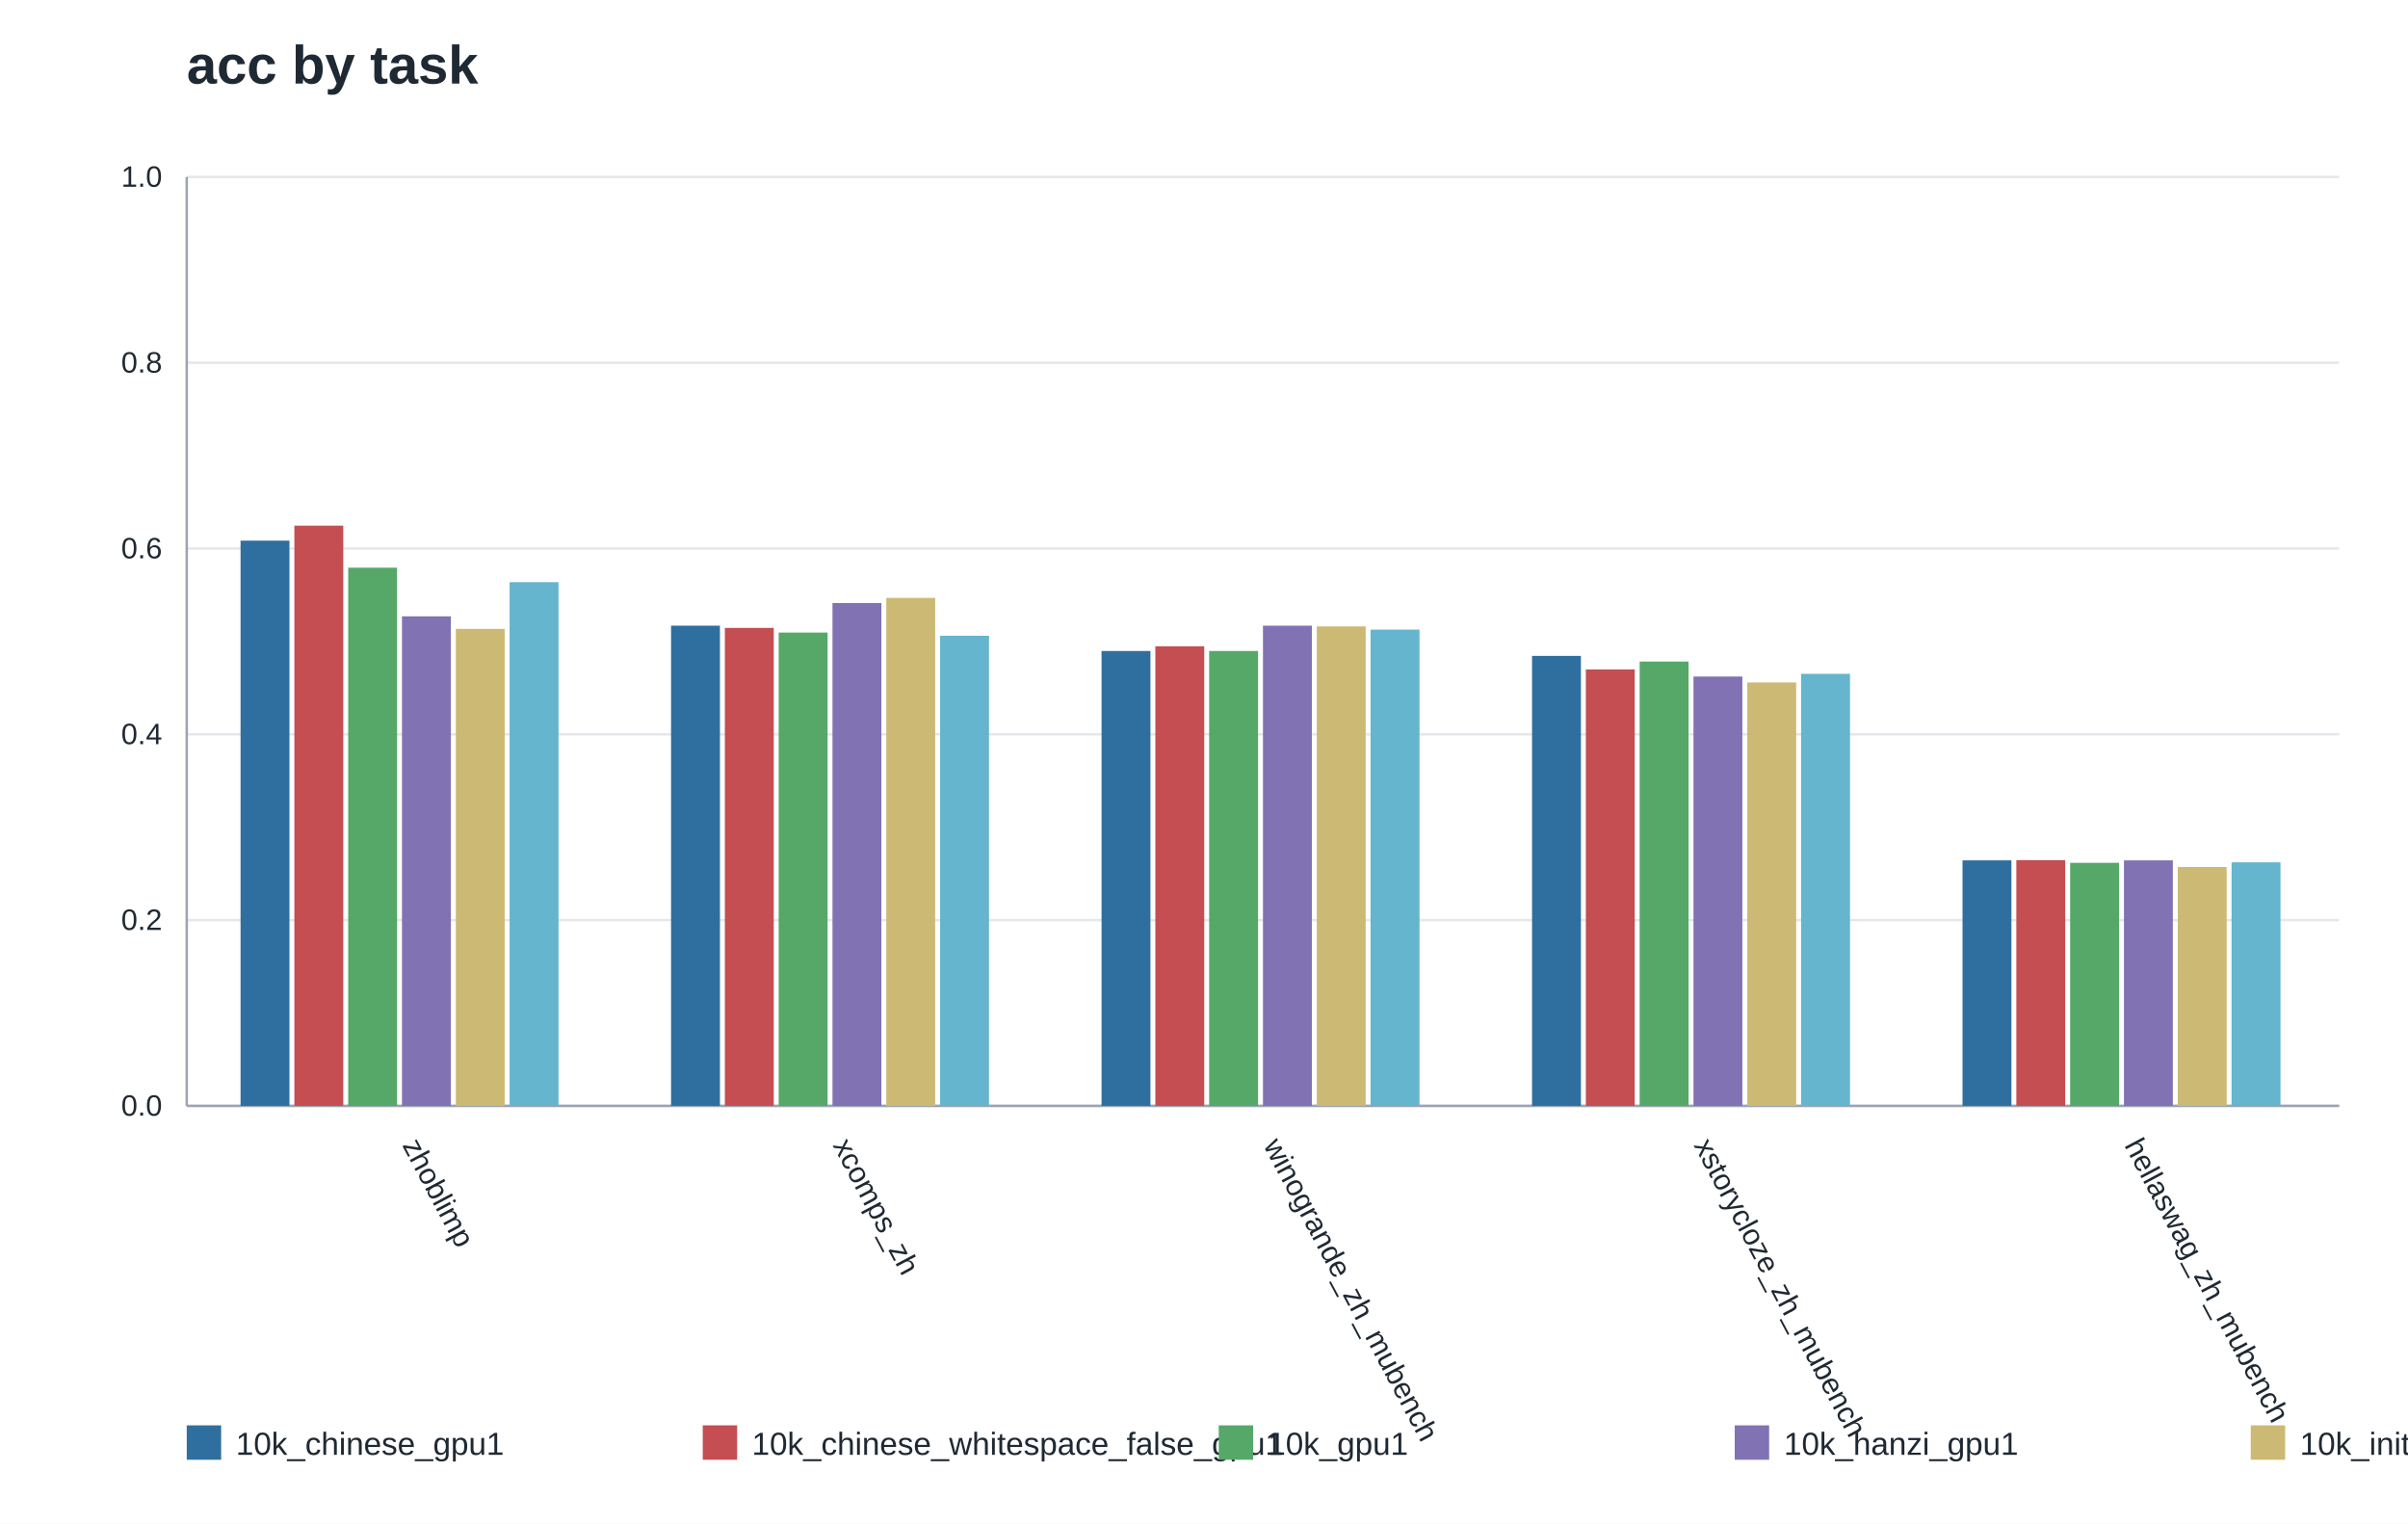
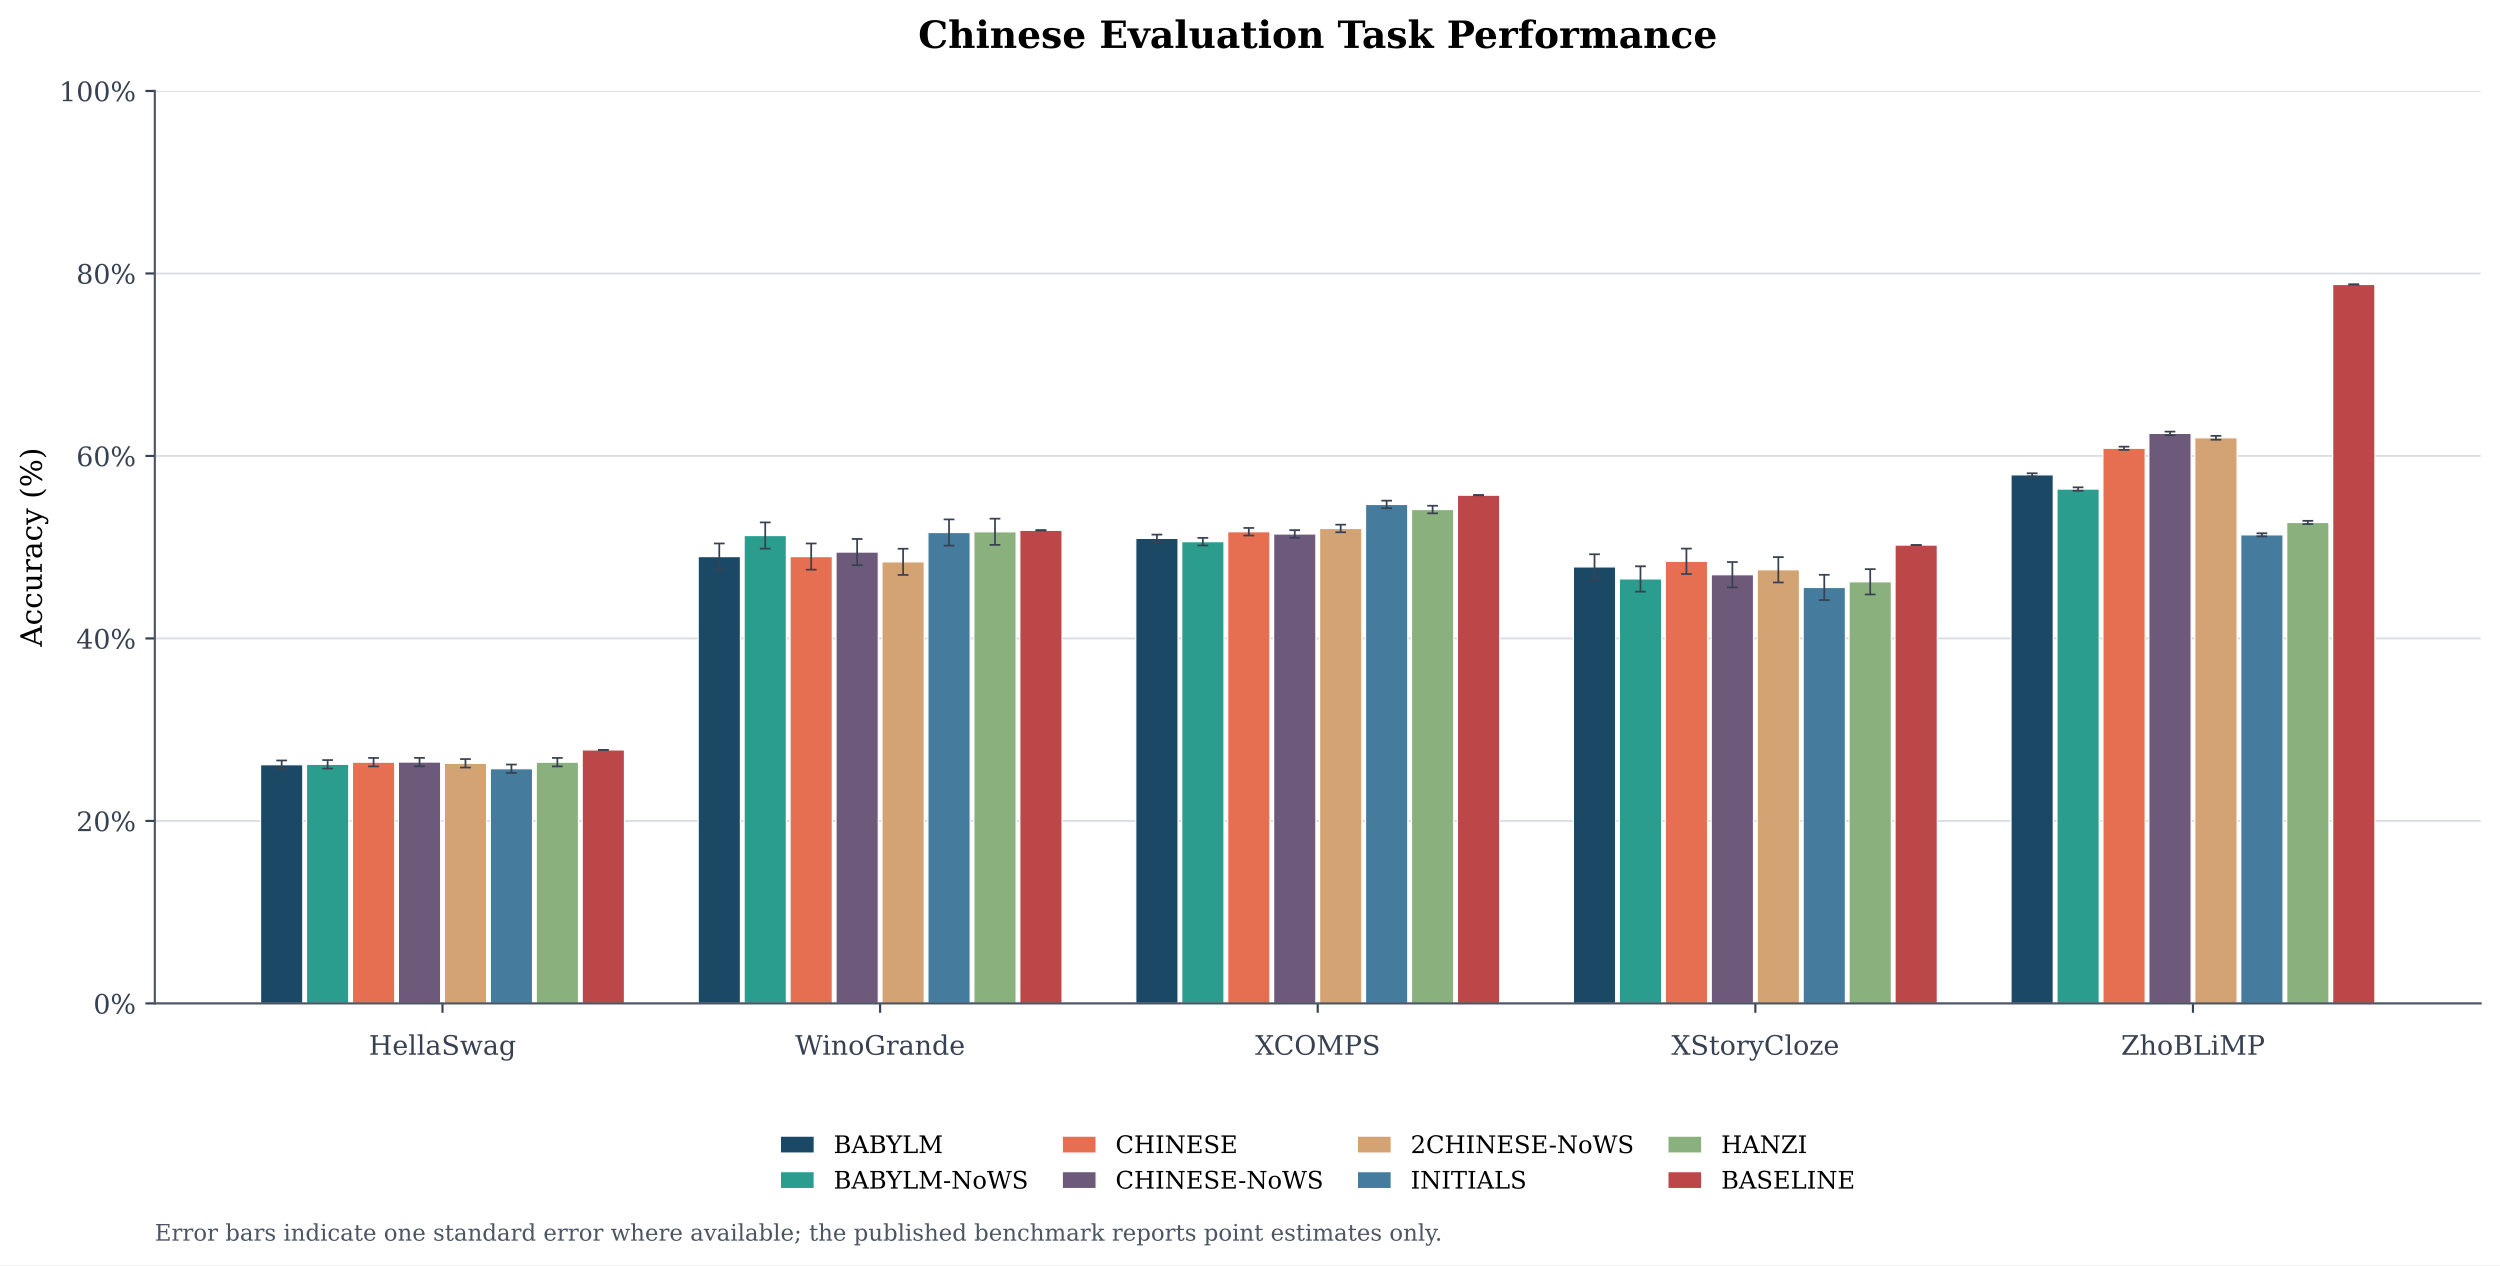
- <svg xmlns="http://www.w3.org/2000/svg" width="980" height="620" viewBox="0 0 980 620">
-   <style>text{font-family:Arial,sans-serif;fill:#1f2933}.axis{stroke:#9aa5b1;stroke-width:1}.grid{stroke:#e4e7eb;stroke-width:1}.label{font-size:12px}.title{font-size:22px;font-weight:700}.legend{font-size:13px}</style>
-   <rect width="980" height="620" fill="#ffffff" />
-   <text x="76" y="34" class="title">acc by task</text>
-   <line x1="76" y1="450.0" x2="952" y2="450.0" class="grid" />
-   <text x="66" y="454.0" text-anchor="end" class="label">0.0</text>
-   <line x1="76" y1="374.4" x2="952" y2="374.4" class="grid" />
-   <text x="66" y="378.4" text-anchor="end" class="label">0.2</text>
-   <line x1="76" y1="298.8" x2="952" y2="298.8" class="grid" />
-   <text x="66" y="302.8" text-anchor="end" class="label">0.4</text>
-   <line x1="76" y1="223.2" x2="952" y2="223.2" class="grid" />
-   <text x="66" y="227.2" text-anchor="end" class="label">0.6</text>
-   <line x1="76" y1="147.6" x2="952" y2="147.6" class="grid" />
-   <text x="66" y="151.6" text-anchor="end" class="label">0.8</text>
-   <line x1="76" y1="72.0" x2="952" y2="72.0" class="grid" />
-   <text x="66" y="76.0" text-anchor="end" class="label">1.0</text>
-   <line x1="76" y1="72" x2="76" y2="450" class="axis" />
-   <line x1="76" y1="450" x2="952" y2="450" class="axis" />
-   <rect x="97.9" y="220.0" width="19.9" height="230.0" fill="#2f6f9f" />
-   <rect x="119.8" y="213.9" width="19.9" height="236.1" fill="#c44e52" />
-   <rect x="141.7" y="231.0" width="19.9" height="219.0" fill="#55a868" />
-   <rect x="163.6" y="250.8" width="19.9" height="199.2" fill="#8172b3" />
-   <rect x="185.5" y="255.9" width="19.9" height="194.1" fill="#ccb974" />
-   <rect x="207.4" y="236.9" width="19.9" height="213.1" fill="#64b5cd" />
-   <text x="163.6" y="466" transform="rotate(62 163.6 466)" class="label">zhoblimp</text>
-   <rect x="273.1" y="254.6" width="19.9" height="195.4" fill="#2f6f9f" />
-   <rect x="295.0" y="255.5" width="19.9" height="194.5" fill="#c44e52" />
-   <rect x="316.9" y="257.4" width="19.9" height="192.6" fill="#55a868" />
-   <rect x="338.8" y="245.4" width="19.9" height="204.6" fill="#8172b3" />
-   <rect x="360.7" y="243.3" width="19.9" height="206.7" fill="#ccb974" />
-   <rect x="382.6" y="258.7" width="19.9" height="191.3" fill="#64b5cd" />
-   <text x="338.8" y="466" transform="rotate(62 338.8 466)" class="label">xcomps_zh</text>
-   <rect x="448.3" y="264.9" width="19.9" height="185.1" fill="#2f6f9f" />
-   <rect x="470.2" y="263.0" width="19.9" height="187.0" fill="#c44e52" />
-   <rect x="492.1" y="264.9" width="19.9" height="185.1" fill="#55a868" />
-   <rect x="514.0" y="254.6" width="19.9" height="195.4" fill="#8172b3" />
-   <rect x="535.9" y="254.9" width="19.9" height="195.1" fill="#ccb974" />
-   <rect x="557.8" y="256.2" width="19.9" height="193.8" fill="#64b5cd" />
-   <text x="514.0" y="466" transform="rotate(62 514.0 466)" class="label">winogrande_zh_mubench</text>
-   <rect x="623.5" y="266.9" width="19.9" height="183.1" fill="#2f6f9f" />
-   <rect x="645.4" y="272.4" width="19.9" height="177.6" fill="#c44e52" />
-   <rect x="667.3" y="269.2" width="19.9" height="180.8" fill="#55a868" />
-   <rect x="689.2" y="275.3" width="19.9" height="174.7" fill="#8172b3" />
-   <rect x="711.1" y="277.7" width="19.9" height="172.3" fill="#ccb974" />
-   <rect x="733.0" y="274.2" width="19.9" height="175.8" fill="#64b5cd" />
-   <text x="689.2" y="466" transform="rotate(62 689.2 466)" class="label">xstorycloze_zh_mubench</text>
-   <rect x="798.7" y="350.1" width="19.9" height="99.9" fill="#2f6f9f" />
-   <rect x="820.6" y="350.0" width="19.9" height="100.0" fill="#c44e52" />
-   <rect x="842.5" y="351.1" width="19.9" height="98.9" fill="#55a868" />
-   <rect x="864.4" y="350.1" width="19.9" height="99.9" fill="#8172b3" />
-   <rect x="886.3" y="352.8" width="19.9" height="97.2" fill="#ccb974" />
-   <rect x="908.2" y="350.9" width="19.9" height="99.1" fill="#64b5cd" />
-   <text x="864.4" y="466" transform="rotate(62 864.4 466)" class="label">hellaswag_zh_mubench</text>
-   <rect x="76" y="580" width="14" height="14" fill="#2f6f9f" />
-   <text x="96" y="592" class="legend">10k_chinese_gpu1</text>
-   <rect x="286" y="580" width="14" height="14" fill="#c44e52" />
-   <text x="306" y="592" class="legend">10k_chinese_whitespace_false_gpu1</text>
-   <rect x="496" y="580" width="14" height="14" fill="#55a868" />
-   <text x="516" y="592" class="legend">10k_gpu1</text>
-   <rect x="706" y="580" width="14" height="14" fill="#8172b3" />
-   <text x="726" y="592" class="legend">10k_hanzi_gpu1</text>
-   <rect x="916" y="580" width="14" height="14" fill="#ccb974" />
-   <text x="936" y="592" class="legend">10k_initials_gpu1</text>
-   <rect x="1126" y="580" width="14" height="14" fill="#64b5cd" />
-   <text x="1146" y="592" class="legend">10k_whitespace_false_gpu1</text>
+ <svg xmlns="http://www.w3.org/2000/svg" xmlns:xlink="http://www.w3.org/1999/xlink" width="930pt" height="470.605pt" viewBox="0 0 930 470.605" version="1.1">
+   <defs>
+     <style type="text/css">*{stroke-linejoin: round; stroke-linecap: butt}</style>
+   </defs>
+   <g id="figure_1">
+     <g id="patch_1">
+       <path d="M 0 470.605  L 930 470.605  L 930 0  L 0 0  z " style="fill: #ffffff" />
+     </g>
+     <g id="axes_1">
+       <g id="patch_2">
+         <path d="M 57.591 373.265  L 922.8 373.265  L 922.8 33.838  L 57.591 33.838  z " style="fill: #ffffff" />
+       </g>
+       <g id="matplotlib.axis_1">
+         <g id="xtick_1">
+           <g id="line2d_1">
+             <defs>
+               <path id="m92c810620b" d="M 0 0  L 0 3.5  " style="stroke: #374151; stroke-width: 0.8" />
+             </defs>
+             <g>
+               <use xlink:href="#m92c810620b" x="164.609" y="373.265" style="fill: #374151; stroke: #374151; stroke-width: 0.8" />
+             </g>
+           </g>
+           <g id="text_1">
+             <text style="font-size: 10px; font-family: 'DejaVu Serif'; text-anchor: middle; fill: #374151" x="164.609" y="392.364" transform="rotate(-0 164.6086 392.3639)">HellaSwag</text>
+           </g>
+         </g>
+         <g id="xtick_2">
+           <g id="line2d_2">
+             <g>
+               <use xlink:href="#m92c810620b" x="327.402" y="373.265" style="fill: #374151; stroke: #374151; stroke-width: 0.8" />
+             </g>
+           </g>
+           <g id="text_2">
+             <text style="font-size: 10px; font-family: 'DejaVu Serif'; text-anchor: middle; fill: #374151" x="327.402" y="392.364" transform="rotate(-0 327.402 392.3639)">WinoGrande</text>
+           </g>
+         </g>
+         <g id="xtick_3">
+           <g id="line2d_3">
+             <g>
+               <use xlink:href="#m92c810620b" x="490.195" y="373.265" style="fill: #374151; stroke: #374151; stroke-width: 0.8" />
+             </g>
+           </g>
+           <g id="text_3">
+             <text style="font-size: 10px; font-family: 'DejaVu Serif'; text-anchor: middle; fill: #374151" x="490.195" y="392.364" transform="rotate(-0 490.1955 392.3639)">XCOMPS</text>
+           </g>
+         </g>
+         <g id="xtick_4">
+           <g id="line2d_4">
+             <g>
+               <use xlink:href="#m92c810620b" x="652.989" y="373.265" style="fill: #374151; stroke: #374151; stroke-width: 0.8" />
+             </g>
+           </g>
+           <g id="text_4">
+             <text style="font-size: 10px; font-family: 'DejaVu Serif'; text-anchor: middle; fill: #374151" x="652.989" y="392.364" transform="rotate(-0 652.9889 392.3639)">XStoryCloze</text>
+           </g>
+         </g>
+         <g id="xtick_5">
+           <g id="line2d_5">
+             <g>
+               <use xlink:href="#m92c810620b" x="815.782" y="373.265" style="fill: #374151; stroke: #374151; stroke-width: 0.8" />
+             </g>
+           </g>
+           <g id="text_5">
+             <text style="font-size: 10px; font-family: 'DejaVu Serif'; text-anchor: middle; fill: #374151" x="815.782" y="392.364" transform="rotate(-0 815.7824 392.3639)">ZhoBLiMP</text>
+           </g>
+         </g>
+       </g>
+       <g id="matplotlib.axis_2">
+         <g id="ytick_1">
+           <g id="line2d_6">
+             <path d="M 57.591 373.265  L 922.8 373.265  " clip-path="url(#pb5ea4d9e56)" style="fill: none; stroke: #d1d5db; stroke-opacity: 0.8; stroke-width: 0.7; stroke-linecap: square" />
+           </g>
+           <g id="line2d_7">
+             <defs>
+               <path id="m29bde6aa96" d="M 0 0  L -3.5 0  " style="stroke: #374151; stroke-width: 0.8" />
+             </defs>
+             <g>
+               <use xlink:href="#m29bde6aa96" x="57.591" y="373.265" style="fill: #374151; stroke: #374151; stroke-width: 0.8" />
+             </g>
+           </g>
+           <g id="text_6">
+             <text style="font-size: 10px; font-family: 'DejaVu Serif'; text-anchor: end; fill: #374151" x="50.591" y="377.065" transform="rotate(-0 50.59141 377.0647)">0%</text>
+           </g>
+         </g>
+         <g id="ytick_2">
+           <g id="line2d_8">
+             <path d="M 57.591 305.38  L 922.8 305.38  " clip-path="url(#pb5ea4d9e56)" style="fill: none; stroke: #d1d5db; stroke-opacity: 0.8; stroke-width: 0.7; stroke-linecap: square" />
+           </g>
+           <g id="line2d_9">
+             <g>
+               <use xlink:href="#m29bde6aa96" x="57.591" y="305.38" style="fill: #374151; stroke: #374151; stroke-width: 0.8" />
+             </g>
+           </g>
+           <g id="text_7">
+             <text style="font-size: 10px; font-family: 'DejaVu Serif'; text-anchor: end; fill: #374151" x="50.591" y="309.179" transform="rotate(-0 50.59141 309.1792)">20%</text>
+           </g>
+         </g>
+         <g id="ytick_3">
+           <g id="line2d_10">
+             <path d="M 57.591 237.494  L 922.8 237.494  " clip-path="url(#pb5ea4d9e56)" style="fill: none; stroke: #d1d5db; stroke-opacity: 0.8; stroke-width: 0.7; stroke-linecap: square" />
+           </g>
+           <g id="line2d_11">
+             <g>
+               <use xlink:href="#m29bde6aa96" x="57.591" y="237.494" style="fill: #374151; stroke: #374151; stroke-width: 0.8" />
+             </g>
+           </g>
+           <g id="text_8">
+             <text style="font-size: 10px; font-family: 'DejaVu Serif'; text-anchor: end; fill: #374151" x="50.591" y="241.294" transform="rotate(-0 50.59141 241.2936)">40%</text>
+           </g>
+         </g>
+         <g id="ytick_4">
+           <g id="line2d_12">
+             <path d="M 57.591 169.609  L 922.8 169.609  " clip-path="url(#pb5ea4d9e56)" style="fill: none; stroke: #d1d5db; stroke-opacity: 0.8; stroke-width: 0.7; stroke-linecap: square" />
+           </g>
+           <g id="line2d_13">
+             <g>
+               <use xlink:href="#m29bde6aa96" x="57.591" y="169.609" style="fill: #374151; stroke: #374151; stroke-width: 0.8" />
+             </g>
+           </g>
+           <g id="text_9">
+             <text style="font-size: 10px; font-family: 'DejaVu Serif'; text-anchor: end; fill: #374151" x="50.591" y="173.408" transform="rotate(-0 50.59141 173.4081)">60%</text>
+           </g>
+         </g>
+         <g id="ytick_5">
+           <g id="line2d_14">
+             <path d="M 57.591 101.723  L 922.8 101.723  " clip-path="url(#pb5ea4d9e56)" style="fill: none; stroke: #d1d5db; stroke-opacity: 0.8; stroke-width: 0.7; stroke-linecap: square" />
+           </g>
+           <g id="line2d_15">
+             <g>
+               <use xlink:href="#m29bde6aa96" x="57.591" y="101.723" style="fill: #374151; stroke: #374151; stroke-width: 0.8" />
+             </g>
+           </g>
+           <g id="text_10">
+             <text style="font-size: 10px; font-family: 'DejaVu Serif'; text-anchor: end; fill: #374151" x="50.591" y="105.523" transform="rotate(-0 50.59141 105.5226)">80%</text>
+           </g>
+         </g>
+         <g id="ytick_6">
+           <g id="line2d_16">
+             <path d="M 57.591 33.838  L 922.8 33.838  " clip-path="url(#pb5ea4d9e56)" style="fill: none; stroke: #d1d5db; stroke-opacity: 0.8; stroke-width: 0.7; stroke-linecap: square" />
+           </g>
+           <g id="line2d_17">
+             <g>
+               <use xlink:href="#m29bde6aa96" x="57.591" y="33.838" style="fill: #374151; stroke: #374151; stroke-width: 0.8" />
+             </g>
+           </g>
+           <g id="text_11">
+             <text style="font-size: 10px; font-family: 'DejaVu Serif'; text-anchor: end; fill: #374151" x="50.591" y="37.637" transform="rotate(-0 50.59141 37.63703)">100%</text>
+           </g>
+         </g>
+         <g id="text_12">
+           <text style="font-size: 11px; font-family: 'DejaVu Serif'; text-anchor: middle" x="15.558" y="203.552" transform="rotate(-90 15.55828 203.5516)">Accuracy (%)</text>
+         </g>
+       </g>
+       <g id="patch_3">
+         <path d="M 96.919 373.265  L 112.645 373.265  L 112.645 284.468  L 96.919 284.468  z " clip-path="url(#pb5ea4d9e56)" style="fill: #1b4965; stroke: #ffffff; stroke-width: 0.45; stroke-linejoin: miter" />
+       </g>
+       <g id="patch_4">
+         <path d="M 259.712 373.265  L 275.438 373.265  L 275.438 207.049  L 259.712 207.049  z " clip-path="url(#pb5ea4d9e56)" style="fill: #1b4965; stroke: #ffffff; stroke-width: 0.45; stroke-linejoin: miter" />
+       </g>
+       <g id="patch_5">
+         <path d="M 422.506 373.265  L 438.232 373.265  L 438.232 200.292  L 422.506 200.292  z " clip-path="url(#pb5ea4d9e56)" style="fill: #1b4965; stroke: #ffffff; stroke-width: 0.45; stroke-linejoin: miter" />
+       </g>
+       <g id="patch_6">
+         <path d="M 585.299 373.265  L 601.025 373.265  L 601.025 210.908  L 585.299 210.908  z " clip-path="url(#pb5ea4d9e56)" style="fill: #1b4965; stroke: #ffffff; stroke-width: 0.45; stroke-linejoin: miter" />
+       </g>
+       <g id="patch_7">
+         <path d="M 748.093 373.265  L 763.819 373.265  L 763.819 176.647  L 748.093 176.647  z " clip-path="url(#pb5ea4d9e56)" style="fill: #1b4965; stroke: #ffffff; stroke-width: 0.45; stroke-linejoin: miter" />
+       </g>
+       <g id="patch_8">
+         <path d="M 114.012 373.265  L 129.738 373.265  L 129.738 284.318  L 114.012 284.318  z " clip-path="url(#pb5ea4d9e56)" style="fill: #2a9d8f; stroke: #ffffff; stroke-width: 0.45; stroke-linejoin: miter" />
+       </g>
+       <g id="patch_9">
+         <path d="M 276.806 373.265  L 292.532 373.265  L 292.532 199.214  L 276.806 199.214  z " clip-path="url(#pb5ea4d9e56)" style="fill: #2a9d8f; stroke: #ffffff; stroke-width: 0.45; stroke-linejoin: miter" />
+       </g>
+       <g id="patch_10">
+         <path d="M 439.599 373.265  L 455.325 373.265  L 455.325 201.496  L 439.599 201.496  z " clip-path="url(#pb5ea4d9e56)" style="fill: #2a9d8f; stroke: #ffffff; stroke-width: 0.45; stroke-linejoin: miter" />
+       </g>
+       <g id="patch_11">
+         <path d="M 602.393 373.265  L 618.119 373.265  L 618.119 215.374  L 602.393 215.374  z " clip-path="url(#pb5ea4d9e56)" style="fill: #2a9d8f; stroke: #ffffff; stroke-width: 0.45; stroke-linejoin: miter" />
+       </g>
+       <g id="patch_12">
+         <path d="M 765.186 373.265  L 780.912 373.265  L 780.912 181.93  L 765.186 181.93  z " clip-path="url(#pb5ea4d9e56)" style="fill: #2a9d8f; stroke: #ffffff; stroke-width: 0.45; stroke-linejoin: miter" />
+       </g>
+       <g id="patch_13">
+         <path d="M 131.106 373.265  L 146.832 373.265  L 146.832 283.53  L 131.106 283.53  z " clip-path="url(#pb5ea4d9e56)" style="fill: #e76f51; stroke: #ffffff; stroke-width: 0.45; stroke-linejoin: miter" />
+       </g>
+       <g id="patch_14">
+         <path d="M 293.899 373.265  L 309.625 373.265  L 309.625 207.049  L 293.899 207.049  z " clip-path="url(#pb5ea4d9e56)" style="fill: #e76f51; stroke: #ffffff; stroke-width: 0.45; stroke-linejoin: miter" />
+       </g>
+       <g id="patch_15">
+         <path d="M 456.693 373.265  L 472.418 373.265  L 472.418 197.811  L 456.693 197.811  z " clip-path="url(#pb5ea4d9e56)" style="fill: #e76f51; stroke: #ffffff; stroke-width: 0.45; stroke-linejoin: miter" />
+       </g>
+       <g id="patch_16">
+         <path d="M 619.486 373.265  L 635.212 373.265  L 635.212 208.806  L 619.486 208.806  z " clip-path="url(#pb5ea4d9e56)" style="fill: #e76f51; stroke: #ffffff; stroke-width: 0.45; stroke-linejoin: miter" />
+       </g>
+       <g id="patch_17">
+         <path d="M 782.279 373.265  L 798.005 373.265  L 798.005 166.761  L 782.279 166.761  z " clip-path="url(#pb5ea4d9e56)" style="fill: #e76f51; stroke: #ffffff; stroke-width: 0.45; stroke-linejoin: miter" />
+       </g>
+       <g id="patch_18">
+         <path d="M 148.199 373.265  L 163.925 373.265  L 163.925 283.492  L 148.199 283.492  z " clip-path="url(#pb5ea4d9e56)" style="fill: #6d597a; stroke: #ffffff; stroke-width: 0.45; stroke-linejoin: miter" />
+       </g>
+       <g id="patch_19">
+         <path d="M 310.992 373.265  L 326.718 373.265  L 326.718 205.371  L 310.992 205.371  z " clip-path="url(#pb5ea4d9e56)" style="fill: #6d597a; stroke: #ffffff; stroke-width: 0.45; stroke-linejoin: miter" />
+       </g>
+       <g id="patch_20">
+         <path d="M 473.786 373.265  L 489.512 373.265  L 489.512 198.638  L 473.786 198.638  z " clip-path="url(#pb5ea4d9e56)" style="fill: #6d597a; stroke: #ffffff; stroke-width: 0.45; stroke-linejoin: miter" />
+       </g>
+       <g id="patch_21">
+         <path d="M 636.579 373.265  L 652.305 373.265  L 652.305 213.798  L 636.579 213.798  z " clip-path="url(#pb5ea4d9e56)" style="fill: #6d597a; stroke: #ffffff; stroke-width: 0.45; stroke-linejoin: miter" />
+       </g>
+       <g id="patch_22">
+         <path d="M 799.373 373.265  L 815.099 373.265  L 815.099 161.219  L 799.373 161.219  z " clip-path="url(#pb5ea4d9e56)" style="fill: #6d597a; stroke: #ffffff; stroke-width: 0.45; stroke-linejoin: miter" />
+       </g>
+       <g id="patch_23">
+         <path d="M 165.292 373.265  L 181.018 373.265  L 181.018 283.942  L 165.292 283.942  z " clip-path="url(#pb5ea4d9e56)" style="fill: #d4a373; stroke: #ffffff; stroke-width: 0.45; stroke-linejoin: miter" />
+       </g>
+       <g id="patch_24">
+         <path d="M 328.086 373.265  L 343.812 373.265  L 343.812 209.008  L 328.086 209.008  z " clip-path="url(#pb5ea4d9e56)" style="fill: #d4a373; stroke: #ffffff; stroke-width: 0.45; stroke-linejoin: miter" />
+       </g>
+       <g id="patch_25">
+         <path d="M 490.879 373.265  L 506.605 373.265  L 506.605 196.583  L 490.879 196.583  z " clip-path="url(#pb5ea4d9e56)" style="fill: #d4a373; stroke: #ffffff; stroke-width: 0.45; stroke-linejoin: miter" />
+       </g>
+       <g id="patch_26">
+         <path d="M 653.673 373.265  L 669.398 373.265  L 669.398 211.959  L 653.673 211.959  z " clip-path="url(#pb5ea4d9e56)" style="fill: #d4a373; stroke: #ffffff; stroke-width: 0.45; stroke-linejoin: miter" />
+       </g>
+       <g id="patch_27">
+         <path d="M 816.466 373.265  L 832.192 373.265  L 832.192 162.859  L 816.466 162.859  z " clip-path="url(#pb5ea4d9e56)" style="fill: #d4a373; stroke: #ffffff; stroke-width: 0.45; stroke-linejoin: miter" />
+       </g>
+       <g id="patch_28">
+         <path d="M 182.386 373.265  L 198.111 373.265  L 198.111 285.969  L 182.386 285.969  z " clip-path="url(#pb5ea4d9e56)" style="fill: #457b9d; stroke: #ffffff; stroke-width: 0.45; stroke-linejoin: miter" />
+       </g>
+       <g id="patch_29">
+         <path d="M 345.179 373.265  L 360.905 373.265  L 360.905 198.095  L 345.179 198.095  z " clip-path="url(#pb5ea4d9e56)" style="fill: #457b9d; stroke: #ffffff; stroke-width: 0.45; stroke-linejoin: miter" />
+       </g>
+       <g id="patch_30">
+         <path d="M 507.973 373.265  L 523.698 373.265  L 523.698 187.653  L 507.973 187.653  z " clip-path="url(#pb5ea4d9e56)" style="fill: #457b9d; stroke: #ffffff; stroke-width: 0.45; stroke-linejoin: miter" />
+       </g>
+       <g id="patch_31">
+         <path d="M 670.766 373.265  L 686.492 373.265  L 686.492 218.526  L 670.766 218.526  z " clip-path="url(#pb5ea4d9e56)" style="fill: #457b9d; stroke: #ffffff; stroke-width: 0.45; stroke-linejoin: miter" />
+       </g>
+       <g id="patch_32">
+         <path d="M 833.559 373.265  L 849.285 373.265  L 849.285 198.959  L 833.559 198.959  z " clip-path="url(#pb5ea4d9e56)" style="fill: #457b9d; stroke: #ffffff; stroke-width: 0.45; stroke-linejoin: miter" />
+       </g>
+       <g id="patch_33">
+         <path d="M 199.479 373.265  L 215.205 373.265  L 215.205 283.53  L 199.479 283.53  z " clip-path="url(#pb5ea4d9e56)" style="fill: #8ab17d; stroke: #ffffff; stroke-width: 0.45; stroke-linejoin: miter" />
+       </g>
+       <g id="patch_34">
+         <path d="M 362.272 373.265  L 377.998 373.265  L 377.998 197.815  L 362.272 197.815  z " clip-path="url(#pb5ea4d9e56)" style="fill: #8ab17d; stroke: #ffffff; stroke-width: 0.45; stroke-linejoin: miter" />
+       </g>
+       <g id="patch_35">
+         <path d="M 525.066 373.265  L 540.792 373.265  L 540.792 189.543  L 525.066 189.543  z " clip-path="url(#pb5ea4d9e56)" style="fill: #8ab17d; stroke: #ffffff; stroke-width: 0.45; stroke-linejoin: miter" />
+       </g>
+       <g id="patch_36">
+         <path d="M 687.859 373.265  L 703.585 373.265  L 703.585 216.425  L 687.859 216.425  z " clip-path="url(#pb5ea4d9e56)" style="fill: #8ab17d; stroke: #ffffff; stroke-width: 0.45; stroke-linejoin: miter" />
+       </g>
+       <g id="patch_37">
+         <path d="M 850.653 373.265  L 866.379 373.265  L 866.379 194.356  L 850.653 194.356  z " clip-path="url(#pb5ea4d9e56)" style="fill: #8ab17d; stroke: #ffffff; stroke-width: 0.45; stroke-linejoin: miter" />
+       </g>
+       <g id="patch_38">
+         <path d="M 216.572 373.265  L 232.298 373.265  L 232.298 278.972  L 216.572 278.972  z " clip-path="url(#pb5ea4d9e56)" style="fill: #bc4749; stroke: #ffffff; stroke-width: 0.45; stroke-linejoin: miter" />
+       </g>
+       <g id="patch_39">
+         <path d="M 379.366 373.265  L 395.092 373.265  L 395.092 197.272  L 379.366 197.272  z " clip-path="url(#pb5ea4d9e56)" style="fill: #bc4749; stroke: #ffffff; stroke-width: 0.45; stroke-linejoin: miter" />
+       </g>
+       <g id="patch_40">
+         <path d="M 542.159 373.265  L 557.885 373.265  L 557.885 184.204  L 542.159 184.204  z " clip-path="url(#pb5ea4d9e56)" style="fill: #bc4749; stroke: #ffffff; stroke-width: 0.45; stroke-linejoin: miter" />
+       </g>
+       <g id="patch_41">
+         <path d="M 704.953 373.265  L 720.678 373.265  L 720.678 202.771  L 704.953 202.771  z " clip-path="url(#pb5ea4d9e56)" style="fill: #bc4749; stroke: #ffffff; stroke-width: 0.45; stroke-linejoin: miter" />
+       </g>
+       <g id="patch_42">
+         <path d="M 867.746 373.265  L 883.472 373.265  L 883.472 105.83  L 867.746 105.83  z " clip-path="url(#pb5ea4d9e56)" style="fill: #bc4749; stroke: #ffffff; stroke-width: 0.45; stroke-linejoin: miter" />
+       </g>
+       <g id="LineCollection_1">
+         <path d="M 104.782 286.037  L 104.782 282.899  " clip-path="url(#pb5ea4d9e56)" style="fill: none; stroke: #374151; stroke-width: 0.65" />
+         <path d="M 267.575 211.923  L 267.575 202.176  " clip-path="url(#pb5ea4d9e56)" style="fill: none; stroke: #374151; stroke-width: 0.65" />
+         <path d="M 430.369 201.707  L 430.369 198.876  " clip-path="url(#pb5ea4d9e56)" style="fill: none; stroke: #374151; stroke-width: 0.65" />
+         <path d="M 593.162 215.627  L 593.162 206.189  " clip-path="url(#pb5ea4d9e56)" style="fill: none; stroke: #374151; stroke-width: 0.65" />
+         <path d="M 755.956 177.245  L 755.956 176.049  " clip-path="url(#pb5ea4d9e56)" style="fill: none; stroke: #374151; stroke-width: 0.65" />
+       </g>
+       <g id="line2d_18">
+         <defs>
+           <path id="m851b3015d6" d="M 2 0  L -2 -0  " style="stroke: #374151; stroke-width: 0.65" />
+         </defs>
+         <g clip-path="url(#pb5ea4d9e56)">
+           <use xlink:href="#m851b3015d6" x="104.782" y="286.037" style="fill: #1f77b4; stroke: #374151; stroke-width: 0.65" />
+           <use xlink:href="#m851b3015d6" x="267.575" y="211.923" style="fill: #1f77b4; stroke: #374151; stroke-width: 0.65" />
+           <use xlink:href="#m851b3015d6" x="430.369" y="201.707" style="fill: #1f77b4; stroke: #374151; stroke-width: 0.65" />
+           <use xlink:href="#m851b3015d6" x="593.162" y="215.627" style="fill: #1f77b4; stroke: #374151; stroke-width: 0.65" />
+           <use xlink:href="#m851b3015d6" x="755.956" y="177.245" style="fill: #1f77b4; stroke: #374151; stroke-width: 0.65" />
+         </g>
+       </g>
+       <g id="line2d_19">
+         <g clip-path="url(#pb5ea4d9e56)">
+           <use xlink:href="#m851b3015d6" x="104.782" y="282.899" style="fill: #1f77b4; stroke: #374151; stroke-width: 0.65" />
+           <use xlink:href="#m851b3015d6" x="267.575" y="202.176" style="fill: #1f77b4; stroke: #374151; stroke-width: 0.65" />
+           <use xlink:href="#m851b3015d6" x="430.369" y="198.876" style="fill: #1f77b4; stroke: #374151; stroke-width: 0.65" />
+           <use xlink:href="#m851b3015d6" x="593.162" y="206.189" style="fill: #1f77b4; stroke: #374151; stroke-width: 0.65" />
+           <use xlink:href="#m851b3015d6" x="755.956" y="176.049" style="fill: #1f77b4; stroke: #374151; stroke-width: 0.65" />
+         </g>
+       </g>
+       <g id="LineCollection_2">
+         <path d="M 121.875 285.887  L 121.875 282.748  " clip-path="url(#pb5ea4d9e56)" style="fill: none; stroke: #374151; stroke-width: 0.65" />
+         <path d="M 284.669 204.088  L 284.669 194.341  " clip-path="url(#pb5ea4d9e56)" style="fill: none; stroke: #374151; stroke-width: 0.65" />
+         <path d="M 447.462 202.912  L 447.462 200.081  " clip-path="url(#pb5ea4d9e56)" style="fill: none; stroke: #374151; stroke-width: 0.65" />
+         <path d="M 610.256 220.086  L 610.256 210.662  " clip-path="url(#pb5ea4d9e56)" style="fill: none; stroke: #374151; stroke-width: 0.65" />
+         <path d="M 773.049 182.579  L 773.049 181.28  " clip-path="url(#pb5ea4d9e56)" style="fill: none; stroke: #374151; stroke-width: 0.65" />
+       </g>
+       <g id="line2d_20">
+         <g clip-path="url(#pb5ea4d9e56)">
+           <use xlink:href="#m851b3015d6" x="121.875" y="285.887" style="fill: #1f77b4; stroke: #374151; stroke-width: 0.65" />
+           <use xlink:href="#m851b3015d6" x="284.669" y="204.088" style="fill: #1f77b4; stroke: #374151; stroke-width: 0.65" />
+           <use xlink:href="#m851b3015d6" x="447.462" y="202.912" style="fill: #1f77b4; stroke: #374151; stroke-width: 0.65" />
+           <use xlink:href="#m851b3015d6" x="610.256" y="220.086" style="fill: #1f77b4; stroke: #374151; stroke-width: 0.65" />
+           <use xlink:href="#m851b3015d6" x="773.049" y="182.579" style="fill: #1f77b4; stroke: #374151; stroke-width: 0.65" />
+         </g>
+       </g>
+       <g id="line2d_21">
+         <g clip-path="url(#pb5ea4d9e56)">
+           <use xlink:href="#m851b3015d6" x="121.875" y="282.748" style="fill: #1f77b4; stroke: #374151; stroke-width: 0.65" />
+           <use xlink:href="#m851b3015d6" x="284.669" y="194.341" style="fill: #1f77b4; stroke: #374151; stroke-width: 0.65" />
+           <use xlink:href="#m851b3015d6" x="447.462" y="200.081" style="fill: #1f77b4; stroke: #374151; stroke-width: 0.65" />
+           <use xlink:href="#m851b3015d6" x="610.256" y="210.662" style="fill: #1f77b4; stroke: #374151; stroke-width: 0.65" />
+           <use xlink:href="#m851b3015d6" x="773.049" y="181.28" style="fill: #1f77b4; stroke: #374151; stroke-width: 0.65" />
+         </g>
+       </g>
+       <g id="LineCollection_3">
+         <path d="M 138.969 285.104  L 138.969 281.955  " clip-path="url(#pb5ea4d9e56)" style="fill: none; stroke: #374151; stroke-width: 0.65" />
+         <path d="M 301.762 211.923  L 301.762 202.176  " clip-path="url(#pb5ea4d9e56)" style="fill: none; stroke: #374151; stroke-width: 0.65" />
+         <path d="M 464.555 199.226  L 464.555 196.396  " clip-path="url(#pb5ea4d9e56)" style="fill: none; stroke: #374151; stroke-width: 0.65" />
+         <path d="M 627.349 213.527  L 627.349 204.085  " clip-path="url(#pb5ea4d9e56)" style="fill: none; stroke: #374151; stroke-width: 0.65" />
+         <path d="M 790.142 167.357  L 790.142 166.165  " clip-path="url(#pb5ea4d9e56)" style="fill: none; stroke: #374151; stroke-width: 0.65" />
+       </g>
+       <g id="line2d_22">
+         <g clip-path="url(#pb5ea4d9e56)">
+           <use xlink:href="#m851b3015d6" x="138.969" y="285.104" style="fill: #1f77b4; stroke: #374151; stroke-width: 0.65" />
+           <use xlink:href="#m851b3015d6" x="301.762" y="211.923" style="fill: #1f77b4; stroke: #374151; stroke-width: 0.65" />
+           <use xlink:href="#m851b3015d6" x="464.555" y="199.226" style="fill: #1f77b4; stroke: #374151; stroke-width: 0.65" />
+           <use xlink:href="#m851b3015d6" x="627.349" y="213.527" style="fill: #1f77b4; stroke: #374151; stroke-width: 0.65" />
+           <use xlink:href="#m851b3015d6" x="790.142" y="167.357" style="fill: #1f77b4; stroke: #374151; stroke-width: 0.65" />
+         </g>
+       </g>
+       <g id="line2d_23">
+         <g clip-path="url(#pb5ea4d9e56)">
+           <use xlink:href="#m851b3015d6" x="138.969" y="281.955" style="fill: #1f77b4; stroke: #374151; stroke-width: 0.65" />
+           <use xlink:href="#m851b3015d6" x="301.762" y="202.176" style="fill: #1f77b4; stroke: #374151; stroke-width: 0.65" />
+           <use xlink:href="#m851b3015d6" x="464.555" y="196.396" style="fill: #1f77b4; stroke: #374151; stroke-width: 0.65" />
+           <use xlink:href="#m851b3015d6" x="627.349" y="204.085" style="fill: #1f77b4; stroke: #374151; stroke-width: 0.65" />
+           <use xlink:href="#m851b3015d6" x="790.142" y="166.165" style="fill: #1f77b4; stroke: #374151; stroke-width: 0.65" />
+         </g>
+       </g>
+       <g id="LineCollection_4">
+         <path d="M 156.062 285.066  L 156.062 281.918  " clip-path="url(#pb5ea4d9e56)" style="fill: none; stroke: #374151; stroke-width: 0.65" />
+         <path d="M 318.855 210.245  L 318.855 200.496  " clip-path="url(#pb5ea4d9e56)" style="fill: none; stroke: #374151; stroke-width: 0.65" />
+         <path d="M 481.649 200.053  L 481.649 197.223  " clip-path="url(#pb5ea4d9e56)" style="fill: none; stroke: #374151; stroke-width: 0.65" />
+         <path d="M 644.442 218.512  L 644.442 209.083  " clip-path="url(#pb5ea4d9e56)" style="fill: none; stroke: #374151; stroke-width: 0.65" />
+         <path d="M 807.236 161.891  L 807.236 160.547  " clip-path="url(#pb5ea4d9e56)" style="fill: none; stroke: #374151; stroke-width: 0.65" />
+       </g>
+       <g id="line2d_24">
+         <g clip-path="url(#pb5ea4d9e56)">
+           <use xlink:href="#m851b3015d6" x="156.062" y="285.066" style="fill: #1f77b4; stroke: #374151; stroke-width: 0.65" />
+           <use xlink:href="#m851b3015d6" x="318.855" y="210.245" style="fill: #1f77b4; stroke: #374151; stroke-width: 0.65" />
+           <use xlink:href="#m851b3015d6" x="481.649" y="200.053" style="fill: #1f77b4; stroke: #374151; stroke-width: 0.65" />
+           <use xlink:href="#m851b3015d6" x="644.442" y="218.512" style="fill: #1f77b4; stroke: #374151; stroke-width: 0.65" />
+           <use xlink:href="#m851b3015d6" x="807.236" y="161.891" style="fill: #1f77b4; stroke: #374151; stroke-width: 0.65" />
+         </g>
+       </g>
+       <g id="line2d_25">
+         <g clip-path="url(#pb5ea4d9e56)">
+           <use xlink:href="#m851b3015d6" x="156.062" y="281.918" style="fill: #1f77b4; stroke: #374151; stroke-width: 0.65" />
+           <use xlink:href="#m851b3015d6" x="318.855" y="200.496" style="fill: #1f77b4; stroke: #374151; stroke-width: 0.65" />
+           <use xlink:href="#m851b3015d6" x="481.649" y="197.223" style="fill: #1f77b4; stroke: #374151; stroke-width: 0.65" />
+           <use xlink:href="#m851b3015d6" x="644.442" y="209.083" style="fill: #1f77b4; stroke: #374151; stroke-width: 0.65" />
+           <use xlink:href="#m851b3015d6" x="807.236" y="160.547" style="fill: #1f77b4; stroke: #374151; stroke-width: 0.65" />
+         </g>
+       </g>
+       <g id="LineCollection_5">
+         <path d="M 173.155 285.514  L 173.155 282.371  " clip-path="url(#pb5ea4d9e56)" style="fill: none; stroke: #374151; stroke-width: 0.65" />
+         <path d="M 335.949 213.881  L 335.949 204.136  " clip-path="url(#pb5ea4d9e56)" style="fill: none; stroke: #374151; stroke-width: 0.65" />
+         <path d="M 498.742 197.997  L 498.742 195.168  " clip-path="url(#pb5ea4d9e56)" style="fill: none; stroke: #374151; stroke-width: 0.65" />
+         <path d="M 661.536 216.676  L 661.536 207.241  " clip-path="url(#pb5ea4d9e56)" style="fill: none; stroke: #374151; stroke-width: 0.65" />
+         <path d="M 824.329 163.572  L 824.329 162.146  " clip-path="url(#pb5ea4d9e56)" style="fill: none; stroke: #374151; stroke-width: 0.65" />
+       </g>
+       <g id="line2d_26">
+         <g clip-path="url(#pb5ea4d9e56)">
+           <use xlink:href="#m851b3015d6" x="173.155" y="285.514" style="fill: #1f77b4; stroke: #374151; stroke-width: 0.65" />
+           <use xlink:href="#m851b3015d6" x="335.949" y="213.881" style="fill: #1f77b4; stroke: #374151; stroke-width: 0.65" />
+           <use xlink:href="#m851b3015d6" x="498.742" y="197.997" style="fill: #1f77b4; stroke: #374151; stroke-width: 0.65" />
+           <use xlink:href="#m851b3015d6" x="661.536" y="216.676" style="fill: #1f77b4; stroke: #374151; stroke-width: 0.65" />
+           <use xlink:href="#m851b3015d6" x="824.329" y="163.572" style="fill: #1f77b4; stroke: #374151; stroke-width: 0.65" />
+         </g>
+       </g>
+       <g id="line2d_27">
+         <g clip-path="url(#pb5ea4d9e56)">
+           <use xlink:href="#m851b3015d6" x="173.155" y="282.371" style="fill: #1f77b4; stroke: #374151; stroke-width: 0.65" />
+           <use xlink:href="#m851b3015d6" x="335.949" y="204.136" style="fill: #1f77b4; stroke: #374151; stroke-width: 0.65" />
+           <use xlink:href="#m851b3015d6" x="498.742" y="195.168" style="fill: #1f77b4; stroke: #374151; stroke-width: 0.65" />
+           <use xlink:href="#m851b3015d6" x="661.536" y="207.241" style="fill: #1f77b4; stroke: #374151; stroke-width: 0.65" />
+           <use xlink:href="#m851b3015d6" x="824.329" y="162.146" style="fill: #1f77b4; stroke: #374151; stroke-width: 0.65" />
+         </g>
+       </g>
+       <g id="LineCollection_6">
+         <path d="M 190.249 287.529  L 190.249 284.409  " clip-path="url(#pb5ea4d9e56)" style="fill: none; stroke: #374151; stroke-width: 0.65" />
+         <path d="M 353.042 202.967  L 353.042 193.223  " clip-path="url(#pb5ea4d9e56)" style="fill: none; stroke: #374151; stroke-width: 0.65" />
+         <path d="M 515.835 189.062  L 515.835 186.243  " clip-path="url(#pb5ea4d9e56)" style="fill: none; stroke: #374151; stroke-width: 0.65" />
+         <path d="M 678.629 223.231  L 678.629 213.821  " clip-path="url(#pb5ea4d9e56)" style="fill: none; stroke: #374151; stroke-width: 0.65" />
+         <path d="M 841.422 199.529  L 841.422 198.389  " clip-path="url(#pb5ea4d9e56)" style="fill: none; stroke: #374151; stroke-width: 0.65" />
+       </g>
+       <g id="line2d_28">
+         <g clip-path="url(#pb5ea4d9e56)">
+           <use xlink:href="#m851b3015d6" x="190.249" y="287.529" style="fill: #1f77b4; stroke: #374151; stroke-width: 0.65" />
+           <use xlink:href="#m851b3015d6" x="353.042" y="202.967" style="fill: #1f77b4; stroke: #374151; stroke-width: 0.65" />
+           <use xlink:href="#m851b3015d6" x="515.835" y="189.062" style="fill: #1f77b4; stroke: #374151; stroke-width: 0.65" />
+           <use xlink:href="#m851b3015d6" x="678.629" y="223.231" style="fill: #1f77b4; stroke: #374151; stroke-width: 0.65" />
+           <use xlink:href="#m851b3015d6" x="841.422" y="199.529" style="fill: #1f77b4; stroke: #374151; stroke-width: 0.65" />
+         </g>
+       </g>
+       <g id="line2d_29">
+         <g clip-path="url(#pb5ea4d9e56)">
+           <use xlink:href="#m851b3015d6" x="190.249" y="284.409" style="fill: #1f77b4; stroke: #374151; stroke-width: 0.65" />
+           <use xlink:href="#m851b3015d6" x="353.042" y="193.223" style="fill: #1f77b4; stroke: #374151; stroke-width: 0.65" />
+           <use xlink:href="#m851b3015d6" x="515.835" y="186.243" style="fill: #1f77b4; stroke: #374151; stroke-width: 0.65" />
+           <use xlink:href="#m851b3015d6" x="678.629" y="213.821" style="fill: #1f77b4; stroke: #374151; stroke-width: 0.65" />
+           <use xlink:href="#m851b3015d6" x="841.422" y="198.389" style="fill: #1f77b4; stroke: #374151; stroke-width: 0.65" />
+         </g>
+       </g>
+       <g id="LineCollection_7">
+         <path d="M 207.342 285.104  L 207.342 281.955  " clip-path="url(#pb5ea4d9e56)" style="fill: none; stroke: #374151; stroke-width: 0.65" />
+         <path d="M 370.135 202.687  L 370.135 192.943  " clip-path="url(#pb5ea4d9e56)" style="fill: none; stroke: #374151; stroke-width: 0.65" />
+         <path d="M 532.929 190.954  L 532.929 188.132  " clip-path="url(#pb5ea4d9e56)" style="fill: none; stroke: #374151; stroke-width: 0.65" />
+         <path d="M 695.722 221.134  L 695.722 211.715  " clip-path="url(#pb5ea4d9e56)" style="fill: none; stroke: #374151; stroke-width: 0.65" />
+         <path d="M 858.516 194.96  L 858.516 193.752  " clip-path="url(#pb5ea4d9e56)" style="fill: none; stroke: #374151; stroke-width: 0.65" />
+       </g>
+       <g id="line2d_30">
+         <g clip-path="url(#pb5ea4d9e56)">
+           <use xlink:href="#m851b3015d6" x="207.342" y="285.104" style="fill: #1f77b4; stroke: #374151; stroke-width: 0.65" />
+           <use xlink:href="#m851b3015d6" x="370.135" y="202.687" style="fill: #1f77b4; stroke: #374151; stroke-width: 0.65" />
+           <use xlink:href="#m851b3015d6" x="532.929" y="190.954" style="fill: #1f77b4; stroke: #374151; stroke-width: 0.65" />
+           <use xlink:href="#m851b3015d6" x="695.722" y="221.134" style="fill: #1f77b4; stroke: #374151; stroke-width: 0.65" />
+           <use xlink:href="#m851b3015d6" x="858.516" y="194.96" style="fill: #1f77b4; stroke: #374151; stroke-width: 0.65" />
+         </g>
+       </g>
+       <g id="line2d_31">
+         <g clip-path="url(#pb5ea4d9e56)">
+           <use xlink:href="#m851b3015d6" x="207.342" y="281.955" style="fill: #1f77b4; stroke: #374151; stroke-width: 0.65" />
+           <use xlink:href="#m851b3015d6" x="370.135" y="192.943" style="fill: #1f77b4; stroke: #374151; stroke-width: 0.65" />
+           <use xlink:href="#m851b3015d6" x="532.929" y="188.132" style="fill: #1f77b4; stroke: #374151; stroke-width: 0.65" />
+           <use xlink:href="#m851b3015d6" x="695.722" y="211.715" style="fill: #1f77b4; stroke: #374151; stroke-width: 0.65" />
+           <use xlink:href="#m851b3015d6" x="858.516" y="193.752" style="fill: #1f77b4; stroke: #374151; stroke-width: 0.65" />
+         </g>
+       </g>
+       <g id="LineCollection_8">
+         <path d="M 224.435 278.972  L 224.435 278.972  " clip-path="url(#pb5ea4d9e56)" style="fill: none; stroke: #374151; stroke-width: 0.65" />
+         <path d="M 387.229 197.272  L 387.229 197.272  " clip-path="url(#pb5ea4d9e56)" style="fill: none; stroke: #374151; stroke-width: 0.65" />
+         <path d="M 550.022 184.204  L 550.022 184.204  " clip-path="url(#pb5ea4d9e56)" style="fill: none; stroke: #374151; stroke-width: 0.65" />
+         <path d="M 712.816 202.771  L 712.816 202.771  " clip-path="url(#pb5ea4d9e56)" style="fill: none; stroke: #374151; stroke-width: 0.65" />
+         <path d="M 875.609 105.83  L 875.609 105.83  " clip-path="url(#pb5ea4d9e56)" style="fill: none; stroke: #374151; stroke-width: 0.65" />
+       </g>
+       <g id="line2d_32">
+         <g clip-path="url(#pb5ea4d9e56)">
+           <use xlink:href="#m851b3015d6" x="224.435" y="278.972" style="fill: #1f77b4; stroke: #374151; stroke-width: 0.65" />
+           <use xlink:href="#m851b3015d6" x="387.229" y="197.272" style="fill: #1f77b4; stroke: #374151; stroke-width: 0.65" />
+           <use xlink:href="#m851b3015d6" x="550.022" y="184.204" style="fill: #1f77b4; stroke: #374151; stroke-width: 0.65" />
+           <use xlink:href="#m851b3015d6" x="712.816" y="202.771" style="fill: #1f77b4; stroke: #374151; stroke-width: 0.65" />
+           <use xlink:href="#m851b3015d6" x="875.609" y="105.83" style="fill: #1f77b4; stroke: #374151; stroke-width: 0.65" />
+         </g>
+       </g>
+       <g id="line2d_33">
+         <g clip-path="url(#pb5ea4d9e56)">
+           <use xlink:href="#m851b3015d6" x="224.435" y="278.972" style="fill: #1f77b4; stroke: #374151; stroke-width: 0.65" />
+           <use xlink:href="#m851b3015d6" x="387.229" y="197.272" style="fill: #1f77b4; stroke: #374151; stroke-width: 0.65" />
+           <use xlink:href="#m851b3015d6" x="550.022" y="184.204" style="fill: #1f77b4; stroke: #374151; stroke-width: 0.65" />
+           <use xlink:href="#m851b3015d6" x="712.816" y="202.771" style="fill: #1f77b4; stroke: #374151; stroke-width: 0.65" />
+           <use xlink:href="#m851b3015d6" x="875.609" y="105.83" style="fill: #1f77b4; stroke: #374151; stroke-width: 0.65" />
+         </g>
+       </g>
+       <g id="patch_43">
+         <path d="M 57.591 373.265  L 57.591 33.838  " style="fill: none; stroke: #4b5563; stroke-width: 0.8; stroke-linejoin: miter; stroke-linecap: square" />
+       </g>
+       <g id="patch_44">
+         <path d="M 57.591 373.265  L 922.8 373.265  " style="fill: none; stroke: #4b5563; stroke-width: 0.8; stroke-linejoin: miter; stroke-linecap: square" />
+       </g>
+       <g id="text_13">
+         <text style="font-size: 8.5px; font-family: 'DejaVu Serif'; text-anchor: start; fill: #4b5563" x="57.591" y="461.517" transform="rotate(-0 57.59141 461.5167)">Error bars indicate one standard error where available; the published benchmark reports point estimates only.</text>
+       </g>
+       <g id="text_14">
+         <text style="font-weight: 600; font-size: 14px; font-family: 'DejaVu Serif'; text-anchor: middle" x="490.195" y="17.838" transform="rotate(-0 490.1955 17.83781)">Chinese Evaluation Task Performance</text>
+       </g>
+       <g id="legend_1">
+         <g id="patch_45">
+           <path d="M 290.305 428.935  L 302.905 428.935  L 302.905 422.635  L 290.305 422.635  z " style="fill: #1b4965; stroke: #ffffff; stroke-width: 0.45; stroke-linejoin: miter" />
+         </g>
+         <g id="text_15">
+           <text style="font-size: 9px; font-family: 'DejaVu Serif'; text-anchor: start" x="310.105" y="428.935" transform="rotate(-0 310.1048 428.9354)">BABYLM</text>
+         </g>
+         <g id="patch_46">
+           <path d="M 290.305 442.146  L 302.905 442.146  L 302.905 435.846  L 290.305 435.846  z " style="fill: #2a9d8f; stroke: #ffffff; stroke-width: 0.45; stroke-linejoin: miter" />
+         </g>
+         <g id="text_16">
+           <text style="font-size: 9px; font-family: 'DejaVu Serif'; text-anchor: start" x="310.105" y="442.146" transform="rotate(-0 310.1048 442.1457)">BABYLM-NoWS</text>
+         </g>
+         <g id="patch_47">
+           <path d="M 395.158 428.935  L 407.758 428.935  L 407.758 422.635  L 395.158 422.635  z " style="fill: #e76f51; stroke: #ffffff; stroke-width: 0.45; stroke-linejoin: miter" />
+         </g>
+         <g id="text_17">
+           <text style="font-size: 9px; font-family: 'DejaVu Serif'; text-anchor: start" x="414.958" y="428.935" transform="rotate(-0 414.9576 428.9354)">CHINESE</text>
+         </g>
+         <g id="patch_48">
+           <path d="M 395.158 442.146  L 407.758 442.146  L 407.758 435.846  L 395.158 435.846  z " style="fill: #6d597a; stroke: #ffffff; stroke-width: 0.45; stroke-linejoin: miter" />
+         </g>
+         <g id="text_18">
+           <text style="font-size: 9px; font-family: 'DejaVu Serif'; text-anchor: start" x="414.958" y="442.146" transform="rotate(-0 414.9576 442.1457)">CHINESE-NoWS</text>
+         </g>
+         <g id="patch_49">
+           <path d="M 504.946 428.935  L 517.546 428.935  L 517.546 422.635  L 504.946 422.635  z " style="fill: #d4a373; stroke: #ffffff; stroke-width: 0.45; stroke-linejoin: miter" />
+         </g>
+         <g id="text_19">
+           <text style="font-size: 9px; font-family: 'DejaVu Serif'; text-anchor: start" x="524.746" y="428.935" transform="rotate(-0 524.7463 428.9354)">2CHINESE-NoWS</text>
+         </g>
+         <g id="patch_50">
+           <path d="M 504.946 442.146  L 517.546 442.146  L 517.546 435.846  L 504.946 435.846  z " style="fill: #457b9d; stroke: #ffffff; stroke-width: 0.45; stroke-linejoin: miter" />
+         </g>
+         <g id="text_20">
+           <text style="font-size: 9px; font-family: 'DejaVu Serif'; text-anchor: start" x="524.746" y="442.146" transform="rotate(-0 524.7463 442.1457)">INITIALS</text>
+         </g>
+         <g id="patch_51">
+           <path d="M 620.461 428.935  L 633.061 428.935  L 633.061 422.635  L 620.461 422.635  z " style="fill: #8ab17d; stroke: #ffffff; stroke-width: 0.45; stroke-linejoin: miter" />
+         </g>
+         <g id="text_21">
+           <text style="font-size: 9px; font-family: 'DejaVu Serif'; text-anchor: start" x="640.261" y="428.935" transform="rotate(-0 640.2613 428.9354)">HANZI</text>
+         </g>
+         <g id="patch_52">
+           <path d="M 620.461 442.146  L 633.061 442.146  L 633.061 435.846  L 620.461 435.846  z " style="fill: #bc4749; stroke: #ffffff; stroke-width: 0.45; stroke-linejoin: miter" />
+         </g>
+         <g id="text_22">
+           <text style="font-size: 9px; font-family: 'DejaVu Serif'; text-anchor: start" x="640.261" y="442.146" transform="rotate(-0 640.2613 442.1457)">BASELINE</text>
+         </g>
+       </g>
+     </g>
+   </g>
+   <defs>
+     <clipPath id="pb5ea4d9e56">
+       <rect x="57.591" y="33.838" width="865.208" height="339.428" />
+     </clipPath>
+   </defs>
</svg>
